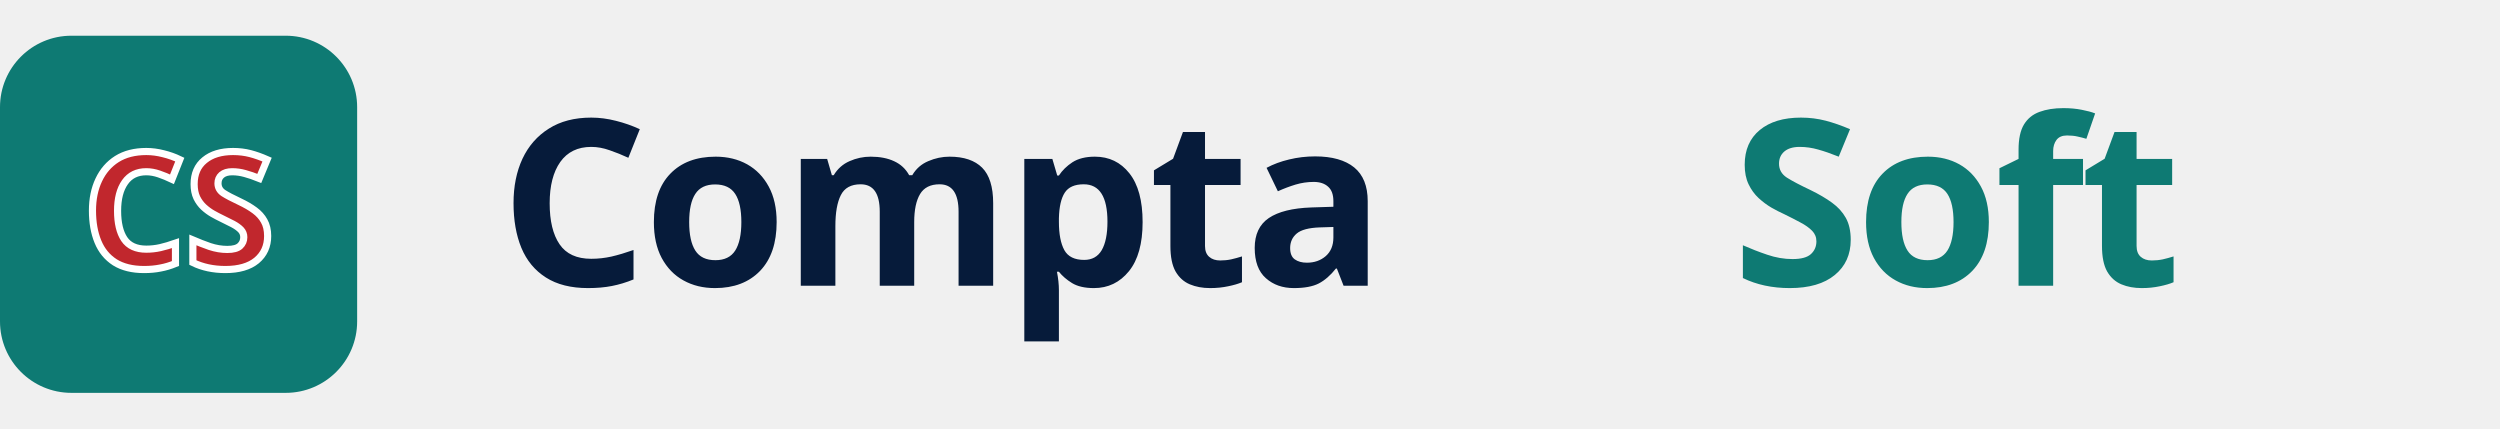
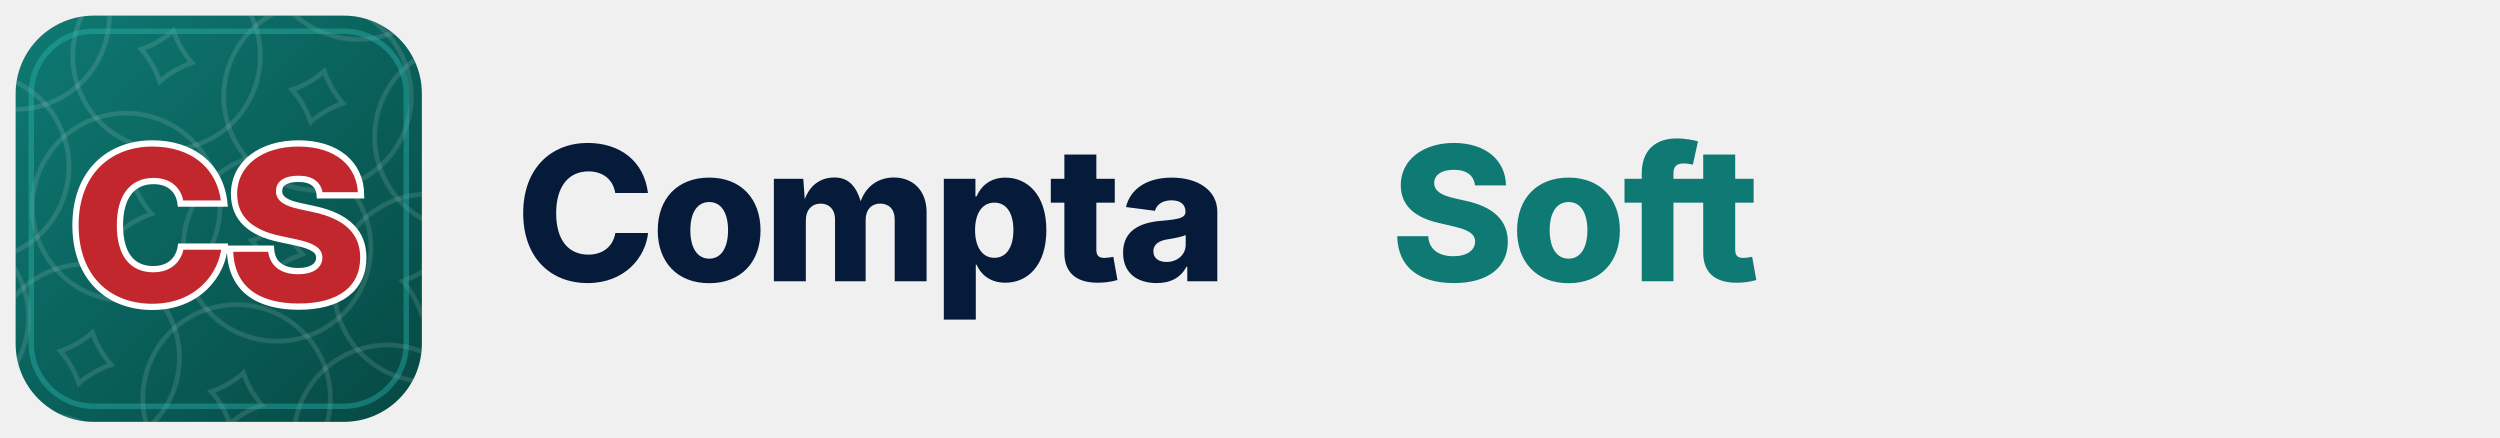
- <svg xmlns="http://www.w3.org/2000/svg" viewBox="0 0 280 48">
-   <rect x="0" y="4" width="40" height="40" rx="8" fill="#0E7A73" />
-   <text x="20" y="30" font-family="system-ui" font-size="18" font-weight="900" fill="#C1272D" stroke="#fff" stroke-width="0.8" text-anchor="middle">CS</text>
-   <text x="56" y="32" font-family="system-ui" font-size="26" font-weight="800" fill="#061B3A" letter-spacing="-0.5">Compta</text>
-   <text x="194" y="32" font-family="system-ui" font-size="26" font-weight="800" fill="#0E7A73" letter-spacing="-0.5">Soft</text>
+ <svg xmlns="http://www.w3.org/2000/svg" viewBox="0 0 320 56" role="img" aria-label="Compta Soft">
+   <defs>
+     <linearGradient id="bg-grad" x1="0%" y1="0%" x2="100%" y2="100%">
+       <stop offset="0%" stop-color="#0E7A73" />
+       <stop offset="100%" stop-color="#064843" />
+     </linearGradient>
+     <clipPath id="logo-clip">
+       <rect x="0" y="0" width="52" height="52" rx="10" />
+     </clipPath>
+     <pattern id="zellige-floral" width="20" height="20" patternUnits="userSpaceOnUse" patternTransform="rotate(15)">
+       <circle cx="0" cy="0" r="12" fill="none" stroke="#FFFFFF" stroke-width="0.6" opacity="0.12" />
+       <circle cx="20" cy="0" r="12" fill="none" stroke="#FFFFFF" stroke-width="0.6" opacity="0.12" />
+       <circle cx="0" cy="20" r="12" fill="none" stroke="#FFFFFF" stroke-width="0.6" opacity="0.12" />
+       <circle cx="20" cy="20" r="12" fill="none" stroke="#FFFFFF" stroke-width="0.6" opacity="0.12" />
+       <circle cx="10" cy="10" r="12" fill="none" stroke="#FFFFFF" stroke-width="0.6" opacity="0.12" />
+     </pattern>
+   </defs>
+   <g transform="translate(2, 2)">
+     <rect x="0" y="0" width="52" height="52" rx="10" fill="url(#bg-grad)" />
+     <rect x="0" y="0" width="52" height="52" fill="url(#zellige-floral)" clip-path="url(#logo-clip)" />
+     <rect x="2" y="2" width="48" height="48" rx="8" fill="none" stroke="#2EBAB1" stroke-width="0.7" opacity="0.4" />
+     <text x="26" y="37" font-family="system-ui,-apple-system,sans-serif" font-size="28" font-weight="900" fill="#C1272D" stroke="#FFFFFF" stroke-width="0.8" text-anchor="middle" letter-spacing="-1">CS</text>
+   </g>
+   <text x="66" y="36" font-family="system-ui,-apple-system,sans-serif" font-size="24" font-weight="800" fill="#061B3A" letter-spacing="-0.5">Compta</text>
+   <text x="178" y="36" font-family="system-ui,-apple-system,sans-serif" font-size="24" font-weight="800" fill="#0E7A73" letter-spacing="-0.5">Soft</text>
</svg>
